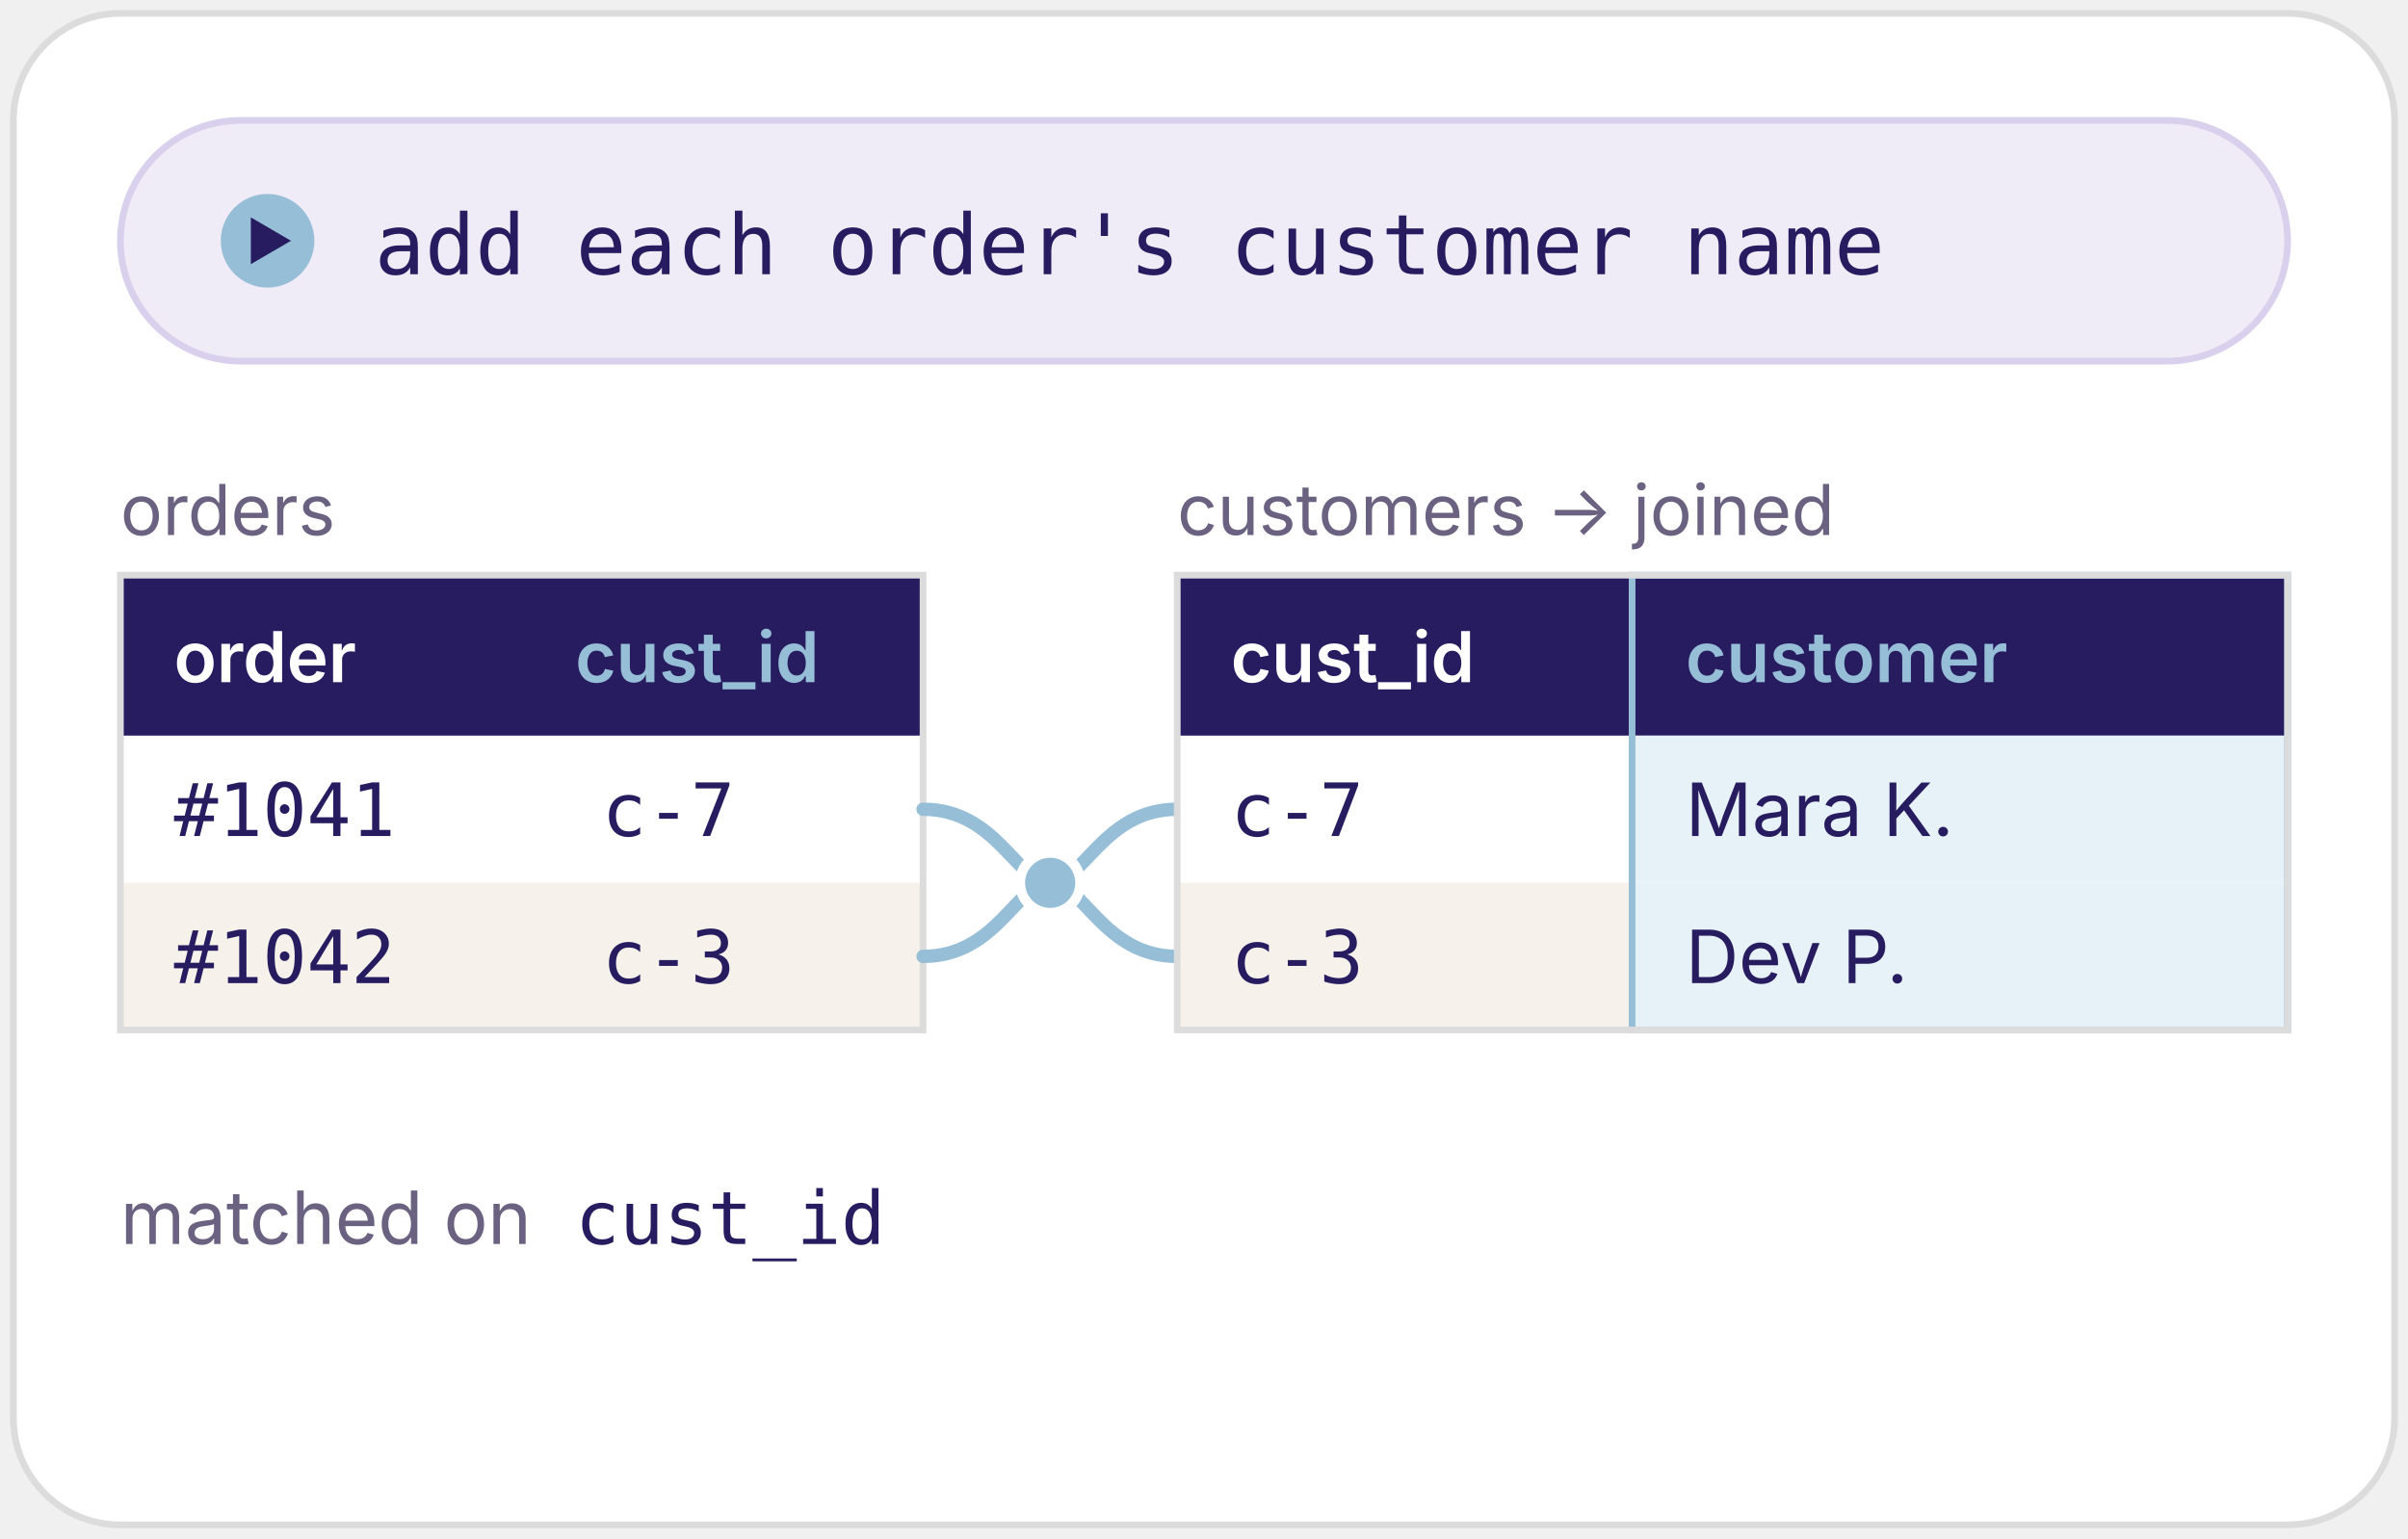
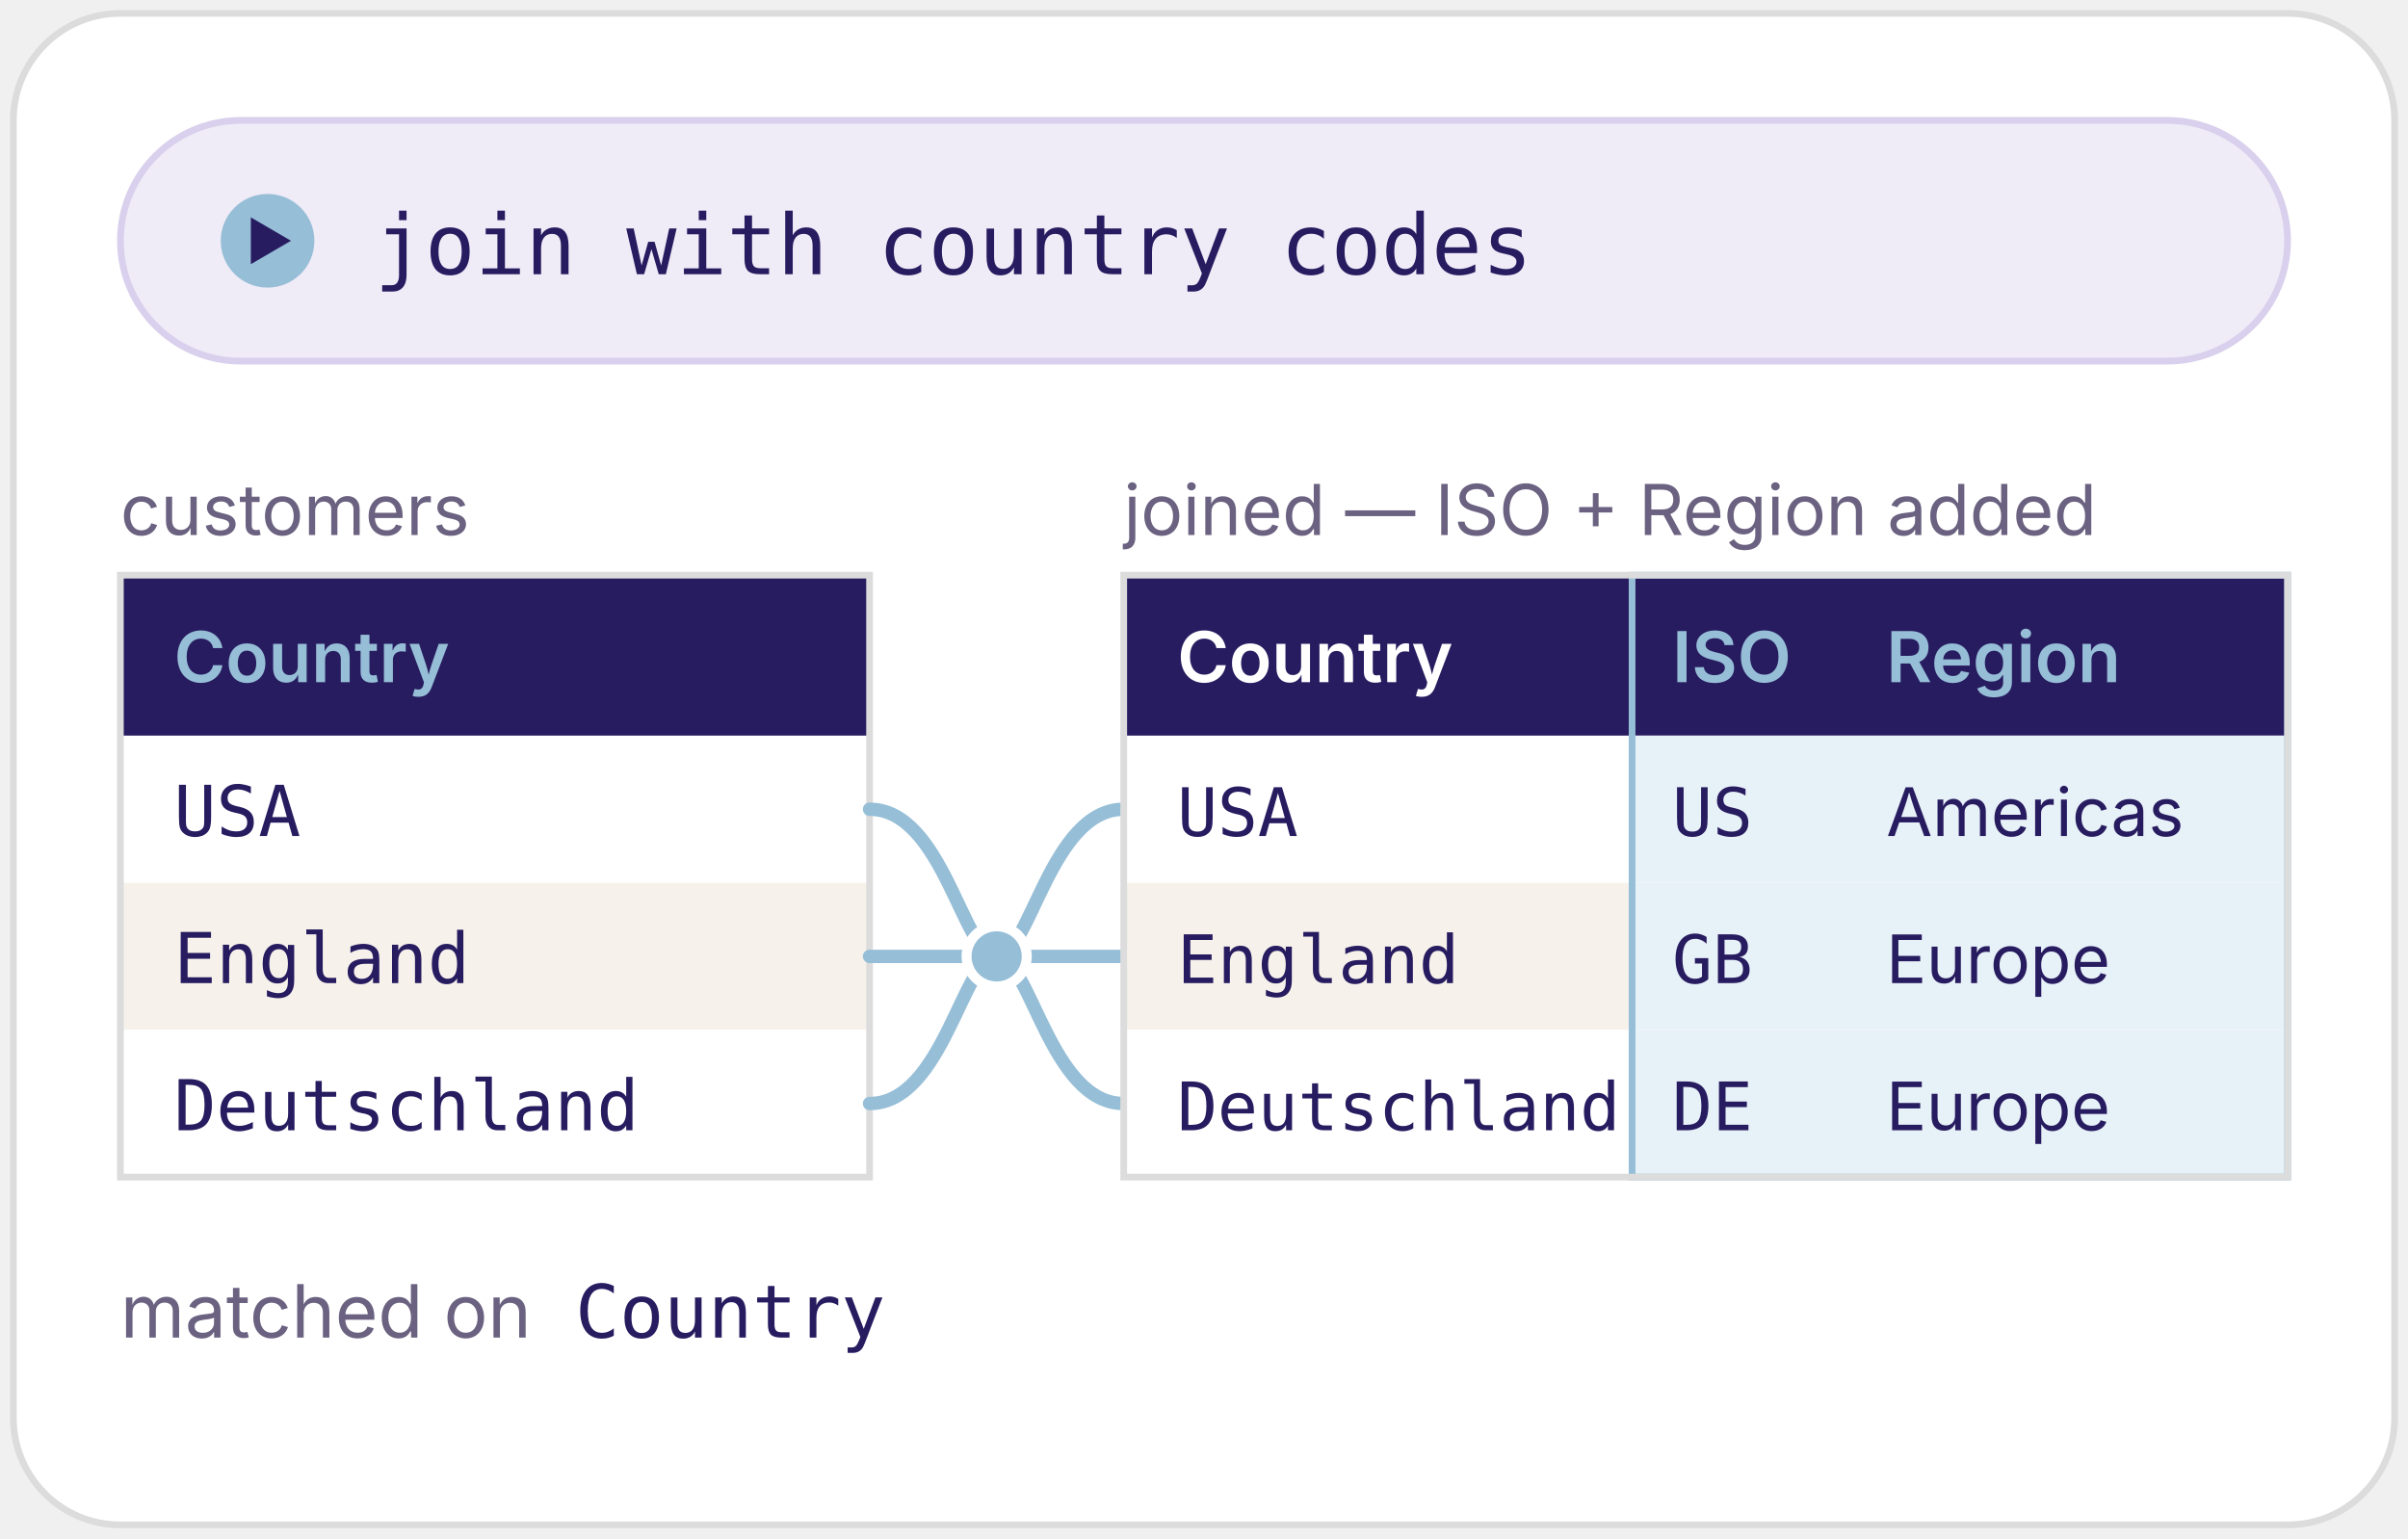
<svg xmlns="http://www.w3.org/2000/svg" viewBox="0 0 360 230" width="360" height="230" font-family="Inter, ui-sans-serif, system-ui, sans-serif">
  <rect x="2" y="2" width="356" height="226" rx="16" fill="#FFFFFF" stroke="#DCDCDC" />
  <rect x="18" y="18" width="324" height="36" rx="18" fill="#EFEBF7" stroke="#D8D0EC" />
  <circle cx="40" cy="36" r="7" fill="#96BED7" />
  <path d="M37.5 32.5 L43.5 36 L37.5 39.5 Z" fill="#281C60" />
-   <text x="56" y="41" font-family="JetBrains Mono, ui-monospace, monospace" font-size="12.5" fill="#281C60">add each order's customer name</text>
-   <g font-size="11">
-     <text x="18" y="80" font-size="10.5" fill="#6A6280">orders</text>
-     <rect x="18" y="86" width="120" height="24" fill="#281C60" />
-     <text x="26" y="102" font-size="10.5" font-weight="600" fill="#FFFFFF">order</text>
-     <text x="86" y="102" font-size="10.5" font-weight="600" fill="#96BED7">cust_id</text>
-     <rect x="18" y="110" width="120" height="22" fill="#FFFFFF" />
-     <text x="26" y="125" font-family="JetBrains Mono, ui-monospace, monospace" fill="#281C60">#1041</text>
-     <text x="90" y="125" font-family="JetBrains Mono, ui-monospace, monospace" fill="#281C60">c-7</text>
-     <rect x="18" y="132" width="120" height="22" fill="#F6F2EB" />
-     <text x="26" y="147" font-family="JetBrains Mono, ui-monospace, monospace" fill="#281C60">#1042</text>
-     <text x="90" y="147" font-family="JetBrains Mono, ui-monospace, monospace" fill="#281C60">c-3</text>
-     <rect x="18" y="86" width="120" height="68" fill="none" stroke="#DCDCDC" />
+   <text x="56" y="41" font-family="JetBrains Mono, ui-monospace, monospace" font-size="12.5" fill="#281C60">join with country codes</text>
+   <g font-size="10.5">
+     <text x="18" y="80" font-size="10.5" fill="#6A6280">customers</text>
+     <rect x="18" y="86" width="112" height="24" fill="#281C60" />
+     <text x="26" y="102" font-size="10.5" font-weight="600" fill="#96BED7">Country</text>
+     <rect x="18" y="110" width="112" height="22" fill="#FFFFFF" />
+     <text x="26" y="125" font-family="JetBrains Mono, ui-monospace, monospace" fill="#281C60">USA</text>
+     <rect x="18" y="132" width="112" height="22" fill="#F6F2EB" />
+     <text x="26" y="147" font-family="JetBrains Mono, ui-monospace, monospace" fill="#281C60">England</text>
+     <rect x="18" y="154" width="112" height="22" fill="#FFFFFF" />
+     <text x="26" y="169" font-family="JetBrains Mono, ui-monospace, monospace" fill="#281C60">Deutschland</text>
+     <rect x="18" y="86" width="112" height="90" fill="none" stroke="#DCDCDC" />
  </g>
  <g stroke="#96BED7" stroke-width="2" fill="none" stroke-linecap="round">
-     <path d="M138 121 C 149 121, 152 132, 157 132" />
-     <path d="M138 143 C 149 143, 152 132, 157 132" />
-     <path d="M157 132 C 162 132, 165 121, 176 121" />
-     <path d="M157 132 C 162 132, 165 143, 176 143" />
+     <path d="M130 121 C 141 121, 144 143, 149 143" />
+     <path d="M130 143 C 141 143, 144 143, 149 143" />
+     <path d="M130 165 C 141 165, 144 143, 149 143" />
+     <path d="M149 143 C 154 143, 157 121, 168 121" />
+     <path d="M149 143 C 154 143, 157 143, 168 143" />
+     <path d="M149 143 C 154 143, 157 165, 168 165" />
  </g>
-   <circle cx="157" cy="132" r="4.5" fill="#96BED7" stroke="#FFFFFF" stroke-width="1.5" />
-   <g font-size="11">
-     <text x="176" y="80" font-size="10.5" fill="#6A6280">customers → joined</text>
-     <rect x="176" y="86" width="166" height="24" fill="#281C60" />
-     <text x="184" y="102" font-size="10.5" font-weight="600" fill="#FFFFFF">cust_id</text>
-     <text x="252" y="102" font-size="10.5" font-weight="600" fill="#96BED7">customer</text>
-     <rect x="176" y="110" width="166" height="22" fill="#FFFFFF" />
+   <circle cx="149" cy="143" r="4.5" fill="#96BED7" stroke="#FFFFFF" stroke-width="1.5" />
+   <g font-size="10.5">
+     <text x="168" y="80" font-size="10.5" fill="#6A6280">joined — ISO + Region added</text>
+     <rect x="168" y="86" width="174" height="24" fill="#281C60" />
+     <text x="176" y="102" font-size="10.5" font-weight="600" fill="#FFFFFF">Country</text>
+     <text x="250" y="102" font-size="10.5" font-weight="600" fill="#96BED7">ISO</text>
+     <text x="282" y="102" font-size="10.5" font-weight="600" fill="#96BED7">Region</text>
+     <rect x="168" y="110" width="174" height="22" fill="#FFFFFF" />
    <rect x="244" y="110" width="98" height="22" fill="#E7F1F8" />
-     <text x="184" y="125" font-family="JetBrains Mono, ui-monospace, monospace" fill="#281C60">c-7</text>
-     <text x="252" y="125" fill="#281C60">Mara K.</text>
-     <rect x="176" y="132" width="166" height="22" fill="#F6F2EB" />
+     <text x="176" y="125" font-family="JetBrains Mono, ui-monospace, monospace" font-size="10" fill="#281C60">USA</text>
+     <text x="250" y="125" font-family="JetBrains Mono, ui-monospace, monospace" font-size="10" fill="#281C60">US</text>
+     <text x="282" y="125" font-size="10" fill="#281C60">Americas</text>
+     <rect x="168" y="132" width="174" height="22" fill="#F6F2EB" />
    <rect x="244" y="132" width="98" height="22" fill="#E7F1F8" />
-     <text x="184" y="147" font-family="JetBrains Mono, ui-monospace, monospace" fill="#281C60">c-3</text>
-     <text x="252" y="147" fill="#281C60">Dev P.</text>
-     <rect x="244" y="86" width="98" height="68" fill="none" stroke="#96BED7" />
-     <rect x="176" y="86" width="166" height="68" fill="none" stroke="#DCDCDC" />
+     <text x="176" y="147" font-family="JetBrains Mono, ui-monospace, monospace" font-size="10" fill="#281C60">England</text>
+     <text x="250" y="147" font-family="JetBrains Mono, ui-monospace, monospace" font-size="10" fill="#281C60">GB</text>
+     <text x="282" y="147" font-size="10" fill="#281C60">Europe</text>
+     <rect x="168" y="154" width="174" height="22" fill="#FFFFFF" />
+     <rect x="244" y="154" width="98" height="22" fill="#E7F1F8" />
+     <text x="176" y="169" font-family="JetBrains Mono, ui-monospace, monospace" font-size="10" fill="#281C60">Deutschland</text>
+     <text x="250" y="169" font-family="JetBrains Mono, ui-monospace, monospace" font-size="10" fill="#281C60">DE</text>
+     <text x="282" y="169" font-size="10" fill="#281C60">Europe</text>
+     <rect x="244" y="86" width="98" height="90" fill="none" stroke="#96BED7" />
+     <rect x="168" y="86" width="174" height="90" fill="none" stroke="#DCDCDC" />
  </g>
-   <text x="18" y="186" font-size="11" fill="#6A6280">matched on </text>
-   <text x="86" y="186" font-size="11" font-family="JetBrains Mono, ui-monospace, monospace" fill="#281C60">cust_id</text>
+   <text x="18" y="200" font-size="11" fill="#6A6280">matched on </text>
+   <text x="86" y="200" font-size="11" font-family="JetBrains Mono, ui-monospace, monospace" fill="#281C60">Country</text>
</svg>
